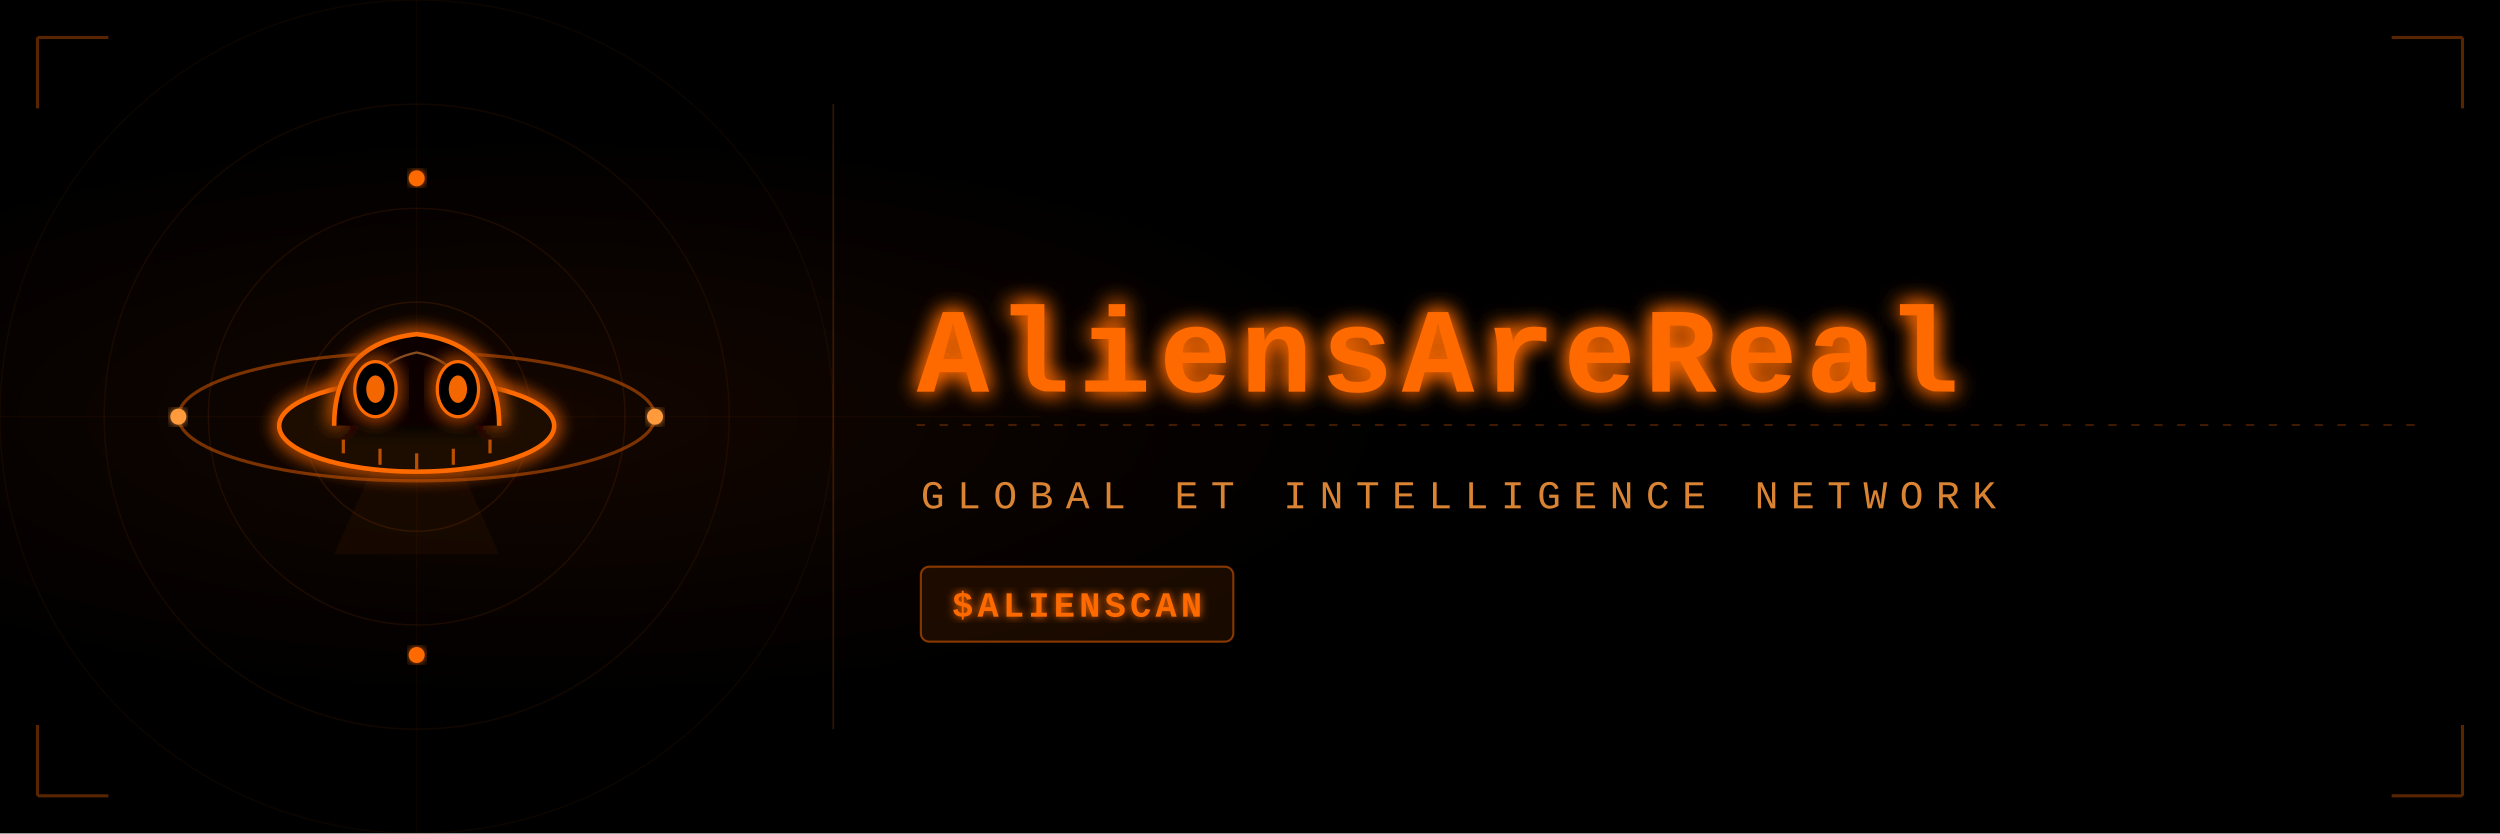
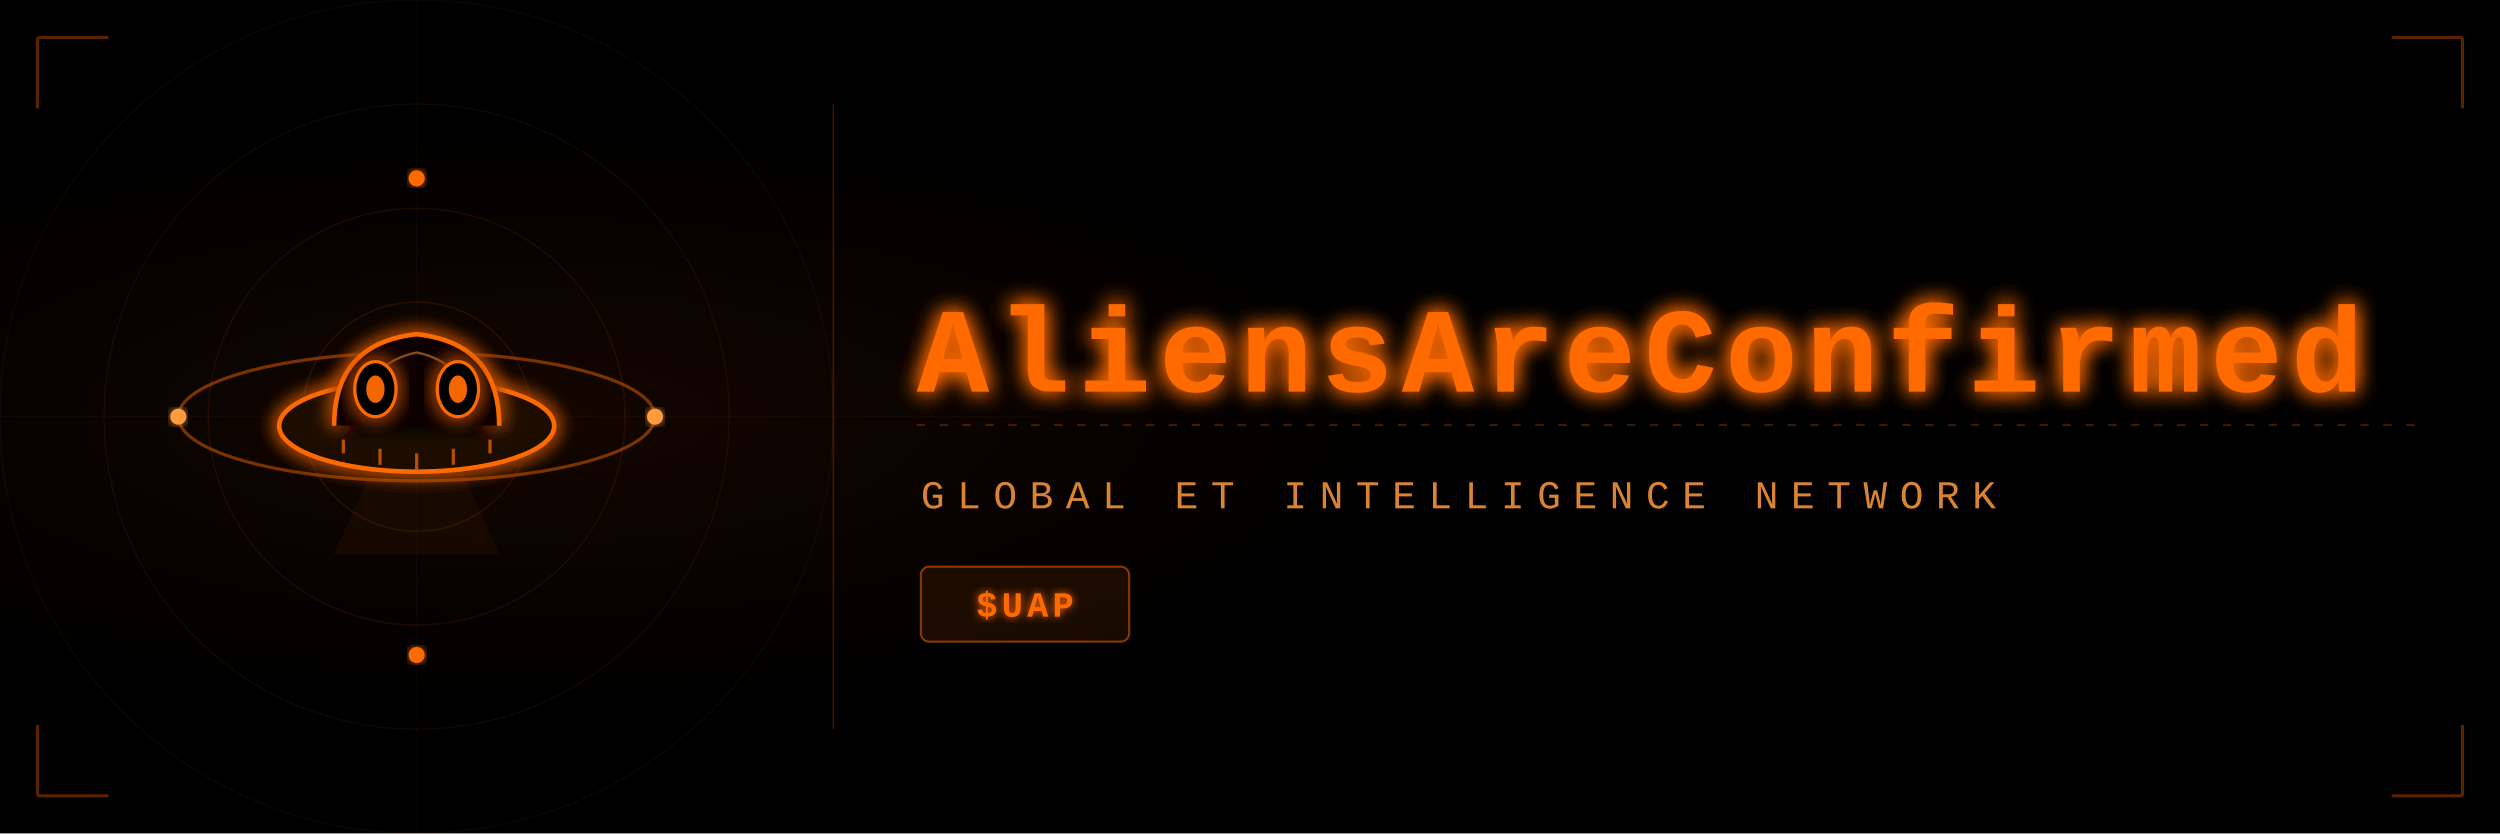
<svg xmlns="http://www.w3.org/2000/svg" viewBox="0 0 1200 400" width="1200" height="400">
  <defs>
    <radialGradient id="bgGlow" cx="22%" cy="50%" r="35%">
      <stop offset="0%" stop-color="#1a0800" />
      <stop offset="100%" stop-color="#000000" />
    </radialGradient>
    <filter id="textGlow" x="-5%" y="-40%" width="110%" height="180%">
      <feGaussianBlur stdDeviation="5" result="blur" />
      <feMerge>
        <feMergeNode in="blur" />
        <feMergeNode in="blur" />
        <feMergeNode in="SourceGraphic" />
      </feMerge>
    </filter>
    <filter id="logoGlow" x="-30%" y="-30%" width="160%" height="160%">
      <feGaussianBlur stdDeviation="4" result="blur" />
      <feMerge>
        <feMergeNode in="blur" />
        <feMergeNode in="blur" />
        <feMergeNode in="SourceGraphic" />
      </feMerge>
    </filter>
    <filter id="subtleGlow">
      <feGaussianBlur stdDeviation="2" result="blur" />
      <feMerge>
        <feMergeNode in="blur" />
        <feMergeNode in="SourceGraphic" />
      </feMerge>
    </filter>
  </defs>
  <rect width="1200" height="400" fill="url(#bgGlow)" />
  <rect width="1200" height="400" fill="#000000" opacity="0.25" />
  <circle cx="200" cy="200" r="55" fill="none" stroke="#FF6B00" stroke-width="0.7" stroke-opacity="0.12" />
  <circle cx="200" cy="200" r="100" fill="none" stroke="#FF6B00" stroke-width="0.7" stroke-opacity="0.09" />
  <circle cx="200" cy="200" r="150" fill="none" stroke="#FF6B00" stroke-width="0.7" stroke-opacity="0.07" />
  <circle cx="200" cy="200" r="200" fill="none" stroke="#FF6B00" stroke-width="0.7" stroke-opacity="0.05" />
  <line x1="200" y1="0" x2="200" y2="400" stroke="#FF6B00" stroke-width="0.5" stroke-opacity="0.05" />
  <line x1="0" y1="200" x2="500" y2="200" stroke="#FF6B00" stroke-width="0.5" stroke-opacity="0.05" />
  <g transform="translate(68, 68) scale(1.1)">
    <ellipse cx="120" cy="120" rx="104" ry="28" stroke="#FF6B00" stroke-width="1.4" fill="none" stroke-opacity="0.45" />
    <ellipse cx="120" cy="124" rx="60" ry="20" fill="#1a0800" stroke="#FF6B00" stroke-width="2" filter="url(#logoGlow)" />
    <path d="M84 124 Q84 88 120 84 Q156 88 156 124" fill="#0f0500" stroke="#FF6B00" stroke-width="2" filter="url(#logoGlow)" />
    <path d="M96 116 Q100 96 120 92 Q140 96 144 116" fill="none" stroke="#FF9A3C" stroke-width="1" stroke-opacity="0.5" />
    <line x1="88" y1="130" x2="88" y2="136" stroke="#FF6B00" stroke-width="1.4" stroke-opacity="0.7" />
    <line x1="104" y1="134" x2="104" y2="141" stroke="#FF6B00" stroke-width="1.4" stroke-opacity="0.7" />
    <line x1="120" y1="136" x2="120" y2="143" stroke="#FF6B00" stroke-width="1.4" stroke-opacity="0.7" />
    <line x1="136" y1="134" x2="136" y2="141" stroke="#FF6B00" stroke-width="1.4" stroke-opacity="0.7" />
    <line x1="152" y1="130" x2="152" y2="136" stroke="#FF6B00" stroke-width="1.4" stroke-opacity="0.7" />
    <path d="M100 144 L84 180 L156 180 L140 144" fill="#FF6B00" fill-opacity="0.05" />
    <ellipse cx="102" cy="108" rx="9" ry="12" fill="#000" stroke="#FF6B00" stroke-width="1.4" filter="url(#logoGlow)" />
    <ellipse cx="102" cy="108" rx="4" ry="6" fill="#FF6B00" fill-opacity="0.95" />
    <ellipse cx="138" cy="108" rx="9" ry="12" fill="#000" stroke="#FF6B00" stroke-width="1.4" filter="url(#logoGlow)" />
    <ellipse cx="138" cy="108" rx="4" ry="6" fill="#FF6B00" fill-opacity="0.95" />
    <circle cx="120" cy="16" r="3.5" fill="#FF6B00" filter="url(#subtleGlow)" />
    <circle cx="224" cy="120" r="3.5" fill="#FF9A3C" filter="url(#subtleGlow)" />
    <circle cx="120" cy="224" r="3.5" fill="#FF6B00" filter="url(#subtleGlow)" />
    <circle cx="16" cy="120" r="3.5" fill="#FF9A3C" filter="url(#subtleGlow)" />
  </g>
  <line x1="400" y1="50" x2="400" y2="350" stroke="#FF6B00" stroke-width="0.8" stroke-opacity="0.2" />
-   <text x="440" y="188" font-family="'Courier New', 'Lucida Console', monospace" font-size="58" font-weight="900" letter-spacing="4" fill="#FF6B00" filter="url(#textGlow)">AliensAreReal</text>
+   <text x="440" y="188" font-family="'Courier New', 'Lucida Console', monospace" font-size="58" font-weight="900" letter-spacing="4" fill="#FF6B00" filter="url(#textGlow)">AliensAreConfirmed</text>
  <line x1="440" y1="204" x2="1160" y2="204" stroke="#FF6B00" stroke-width="1" stroke-opacity="0.25" stroke-dasharray="4 7" />
  <text x="442" y="244" font-family="'Courier New', 'Lucida Console', monospace" font-size="19" font-weight="400" letter-spacing="6" fill="#FF9A3C" opacity="0.85">GLOBAL ET INTELLIGENCE NETWORK</text>
-   <rect x="442" y="272" width="150" height="36" rx="4" fill="#FF6B00" fill-opacity="0.1" stroke="#FF6B00" stroke-width="1" stroke-opacity="0.5" />
-   <text x="517" y="296" font-family="'Courier New', 'Lucida Console', monospace" font-size="17" font-weight="700" letter-spacing="2" fill="#FF6B00" text-anchor="middle" filter="url(#subtleGlow)">$ALIENSCAN</text>
+   <rect x="442" y="272" width="100" height="36" rx="4" fill="#FF6B00" fill-opacity="0.1" stroke="#FF6B00" stroke-width="1" stroke-opacity="0.5" />
+   <text x="492" y="296" font-family="'Courier New', 'Lucida Console', monospace" font-size="17" font-weight="700" letter-spacing="2" fill="#FF6B00" text-anchor="middle" filter="url(#subtleGlow)">$UAP</text>
  <path d="M18 18 L18 52 M18 18 L52 18" stroke="#FF6B00" stroke-width="1.5" stroke-opacity="0.35" fill="none" />
  <path d="M1182 18 L1182 52 M1182 18 L1148 18" stroke="#FF6B00" stroke-width="1.5" stroke-opacity="0.35" fill="none" />
  <path d="M18 382 L18 348 M18 382 L52 382" stroke="#FF6B00" stroke-width="1.5" stroke-opacity="0.35" fill="none" />
  <path d="M1182 382 L1182 348 M1182 382 L1148 382" stroke="#FF6B00" stroke-width="1.5" stroke-opacity="0.35" fill="none" />
</svg>
